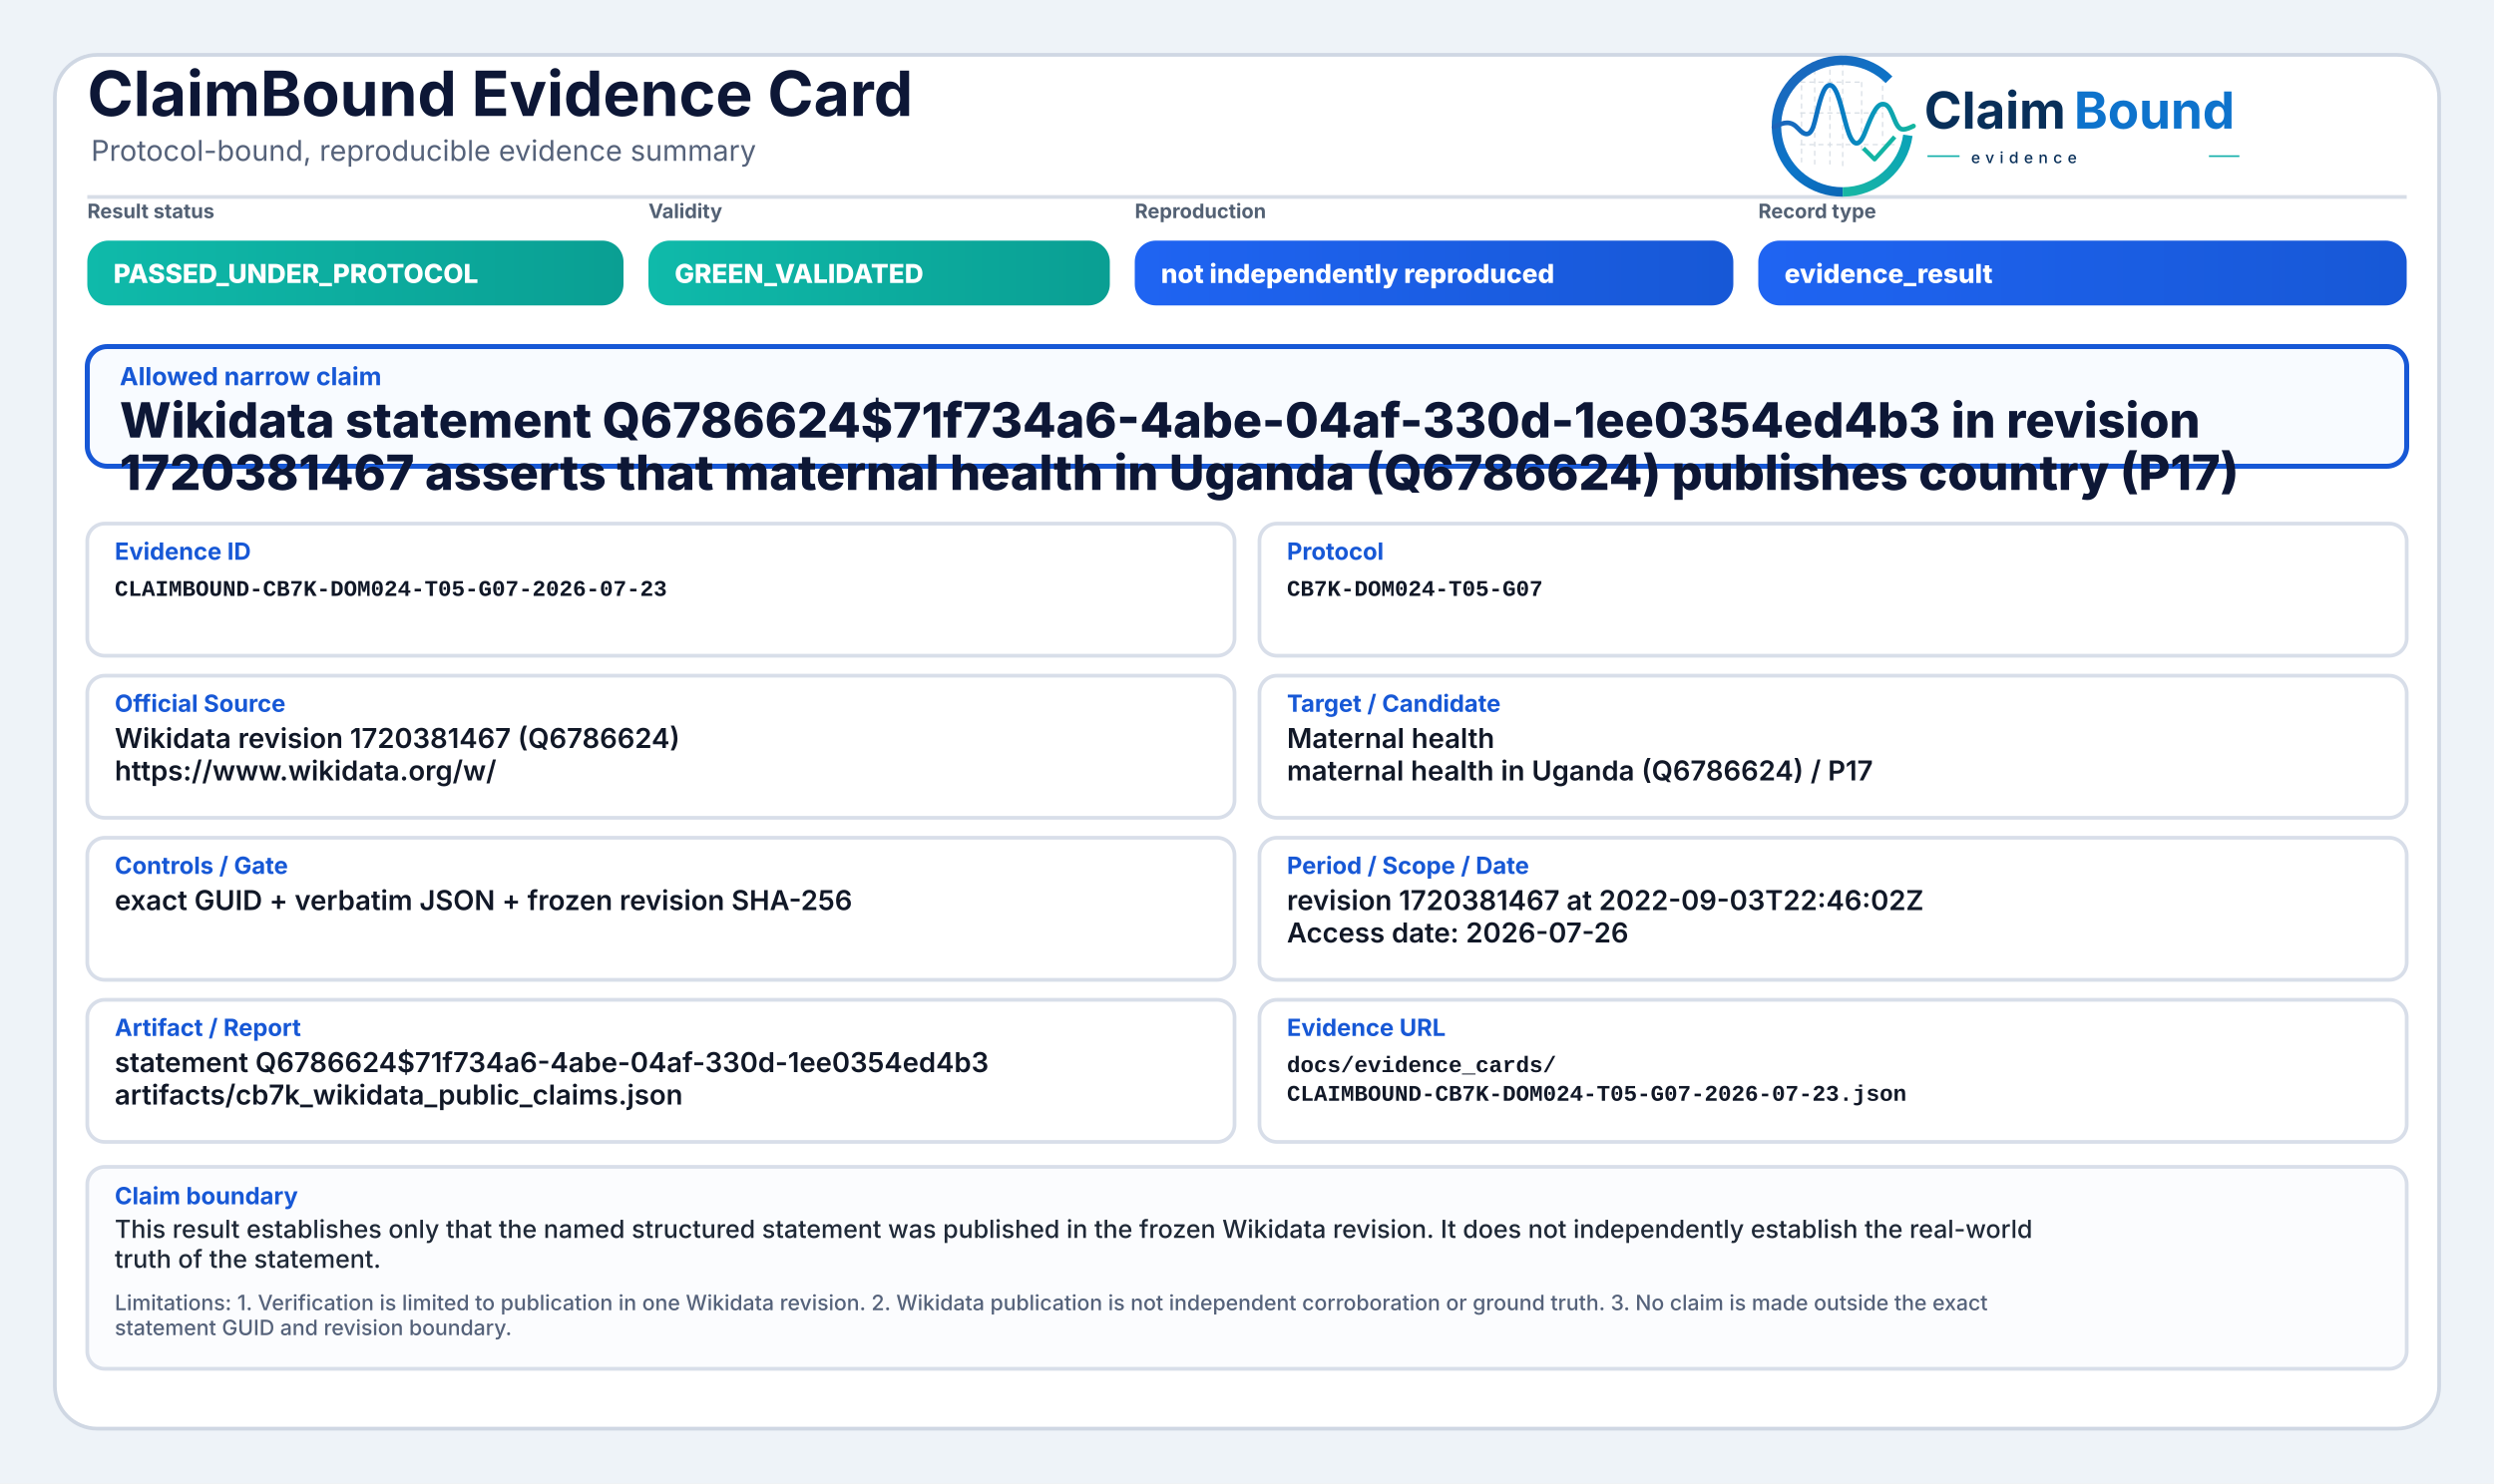
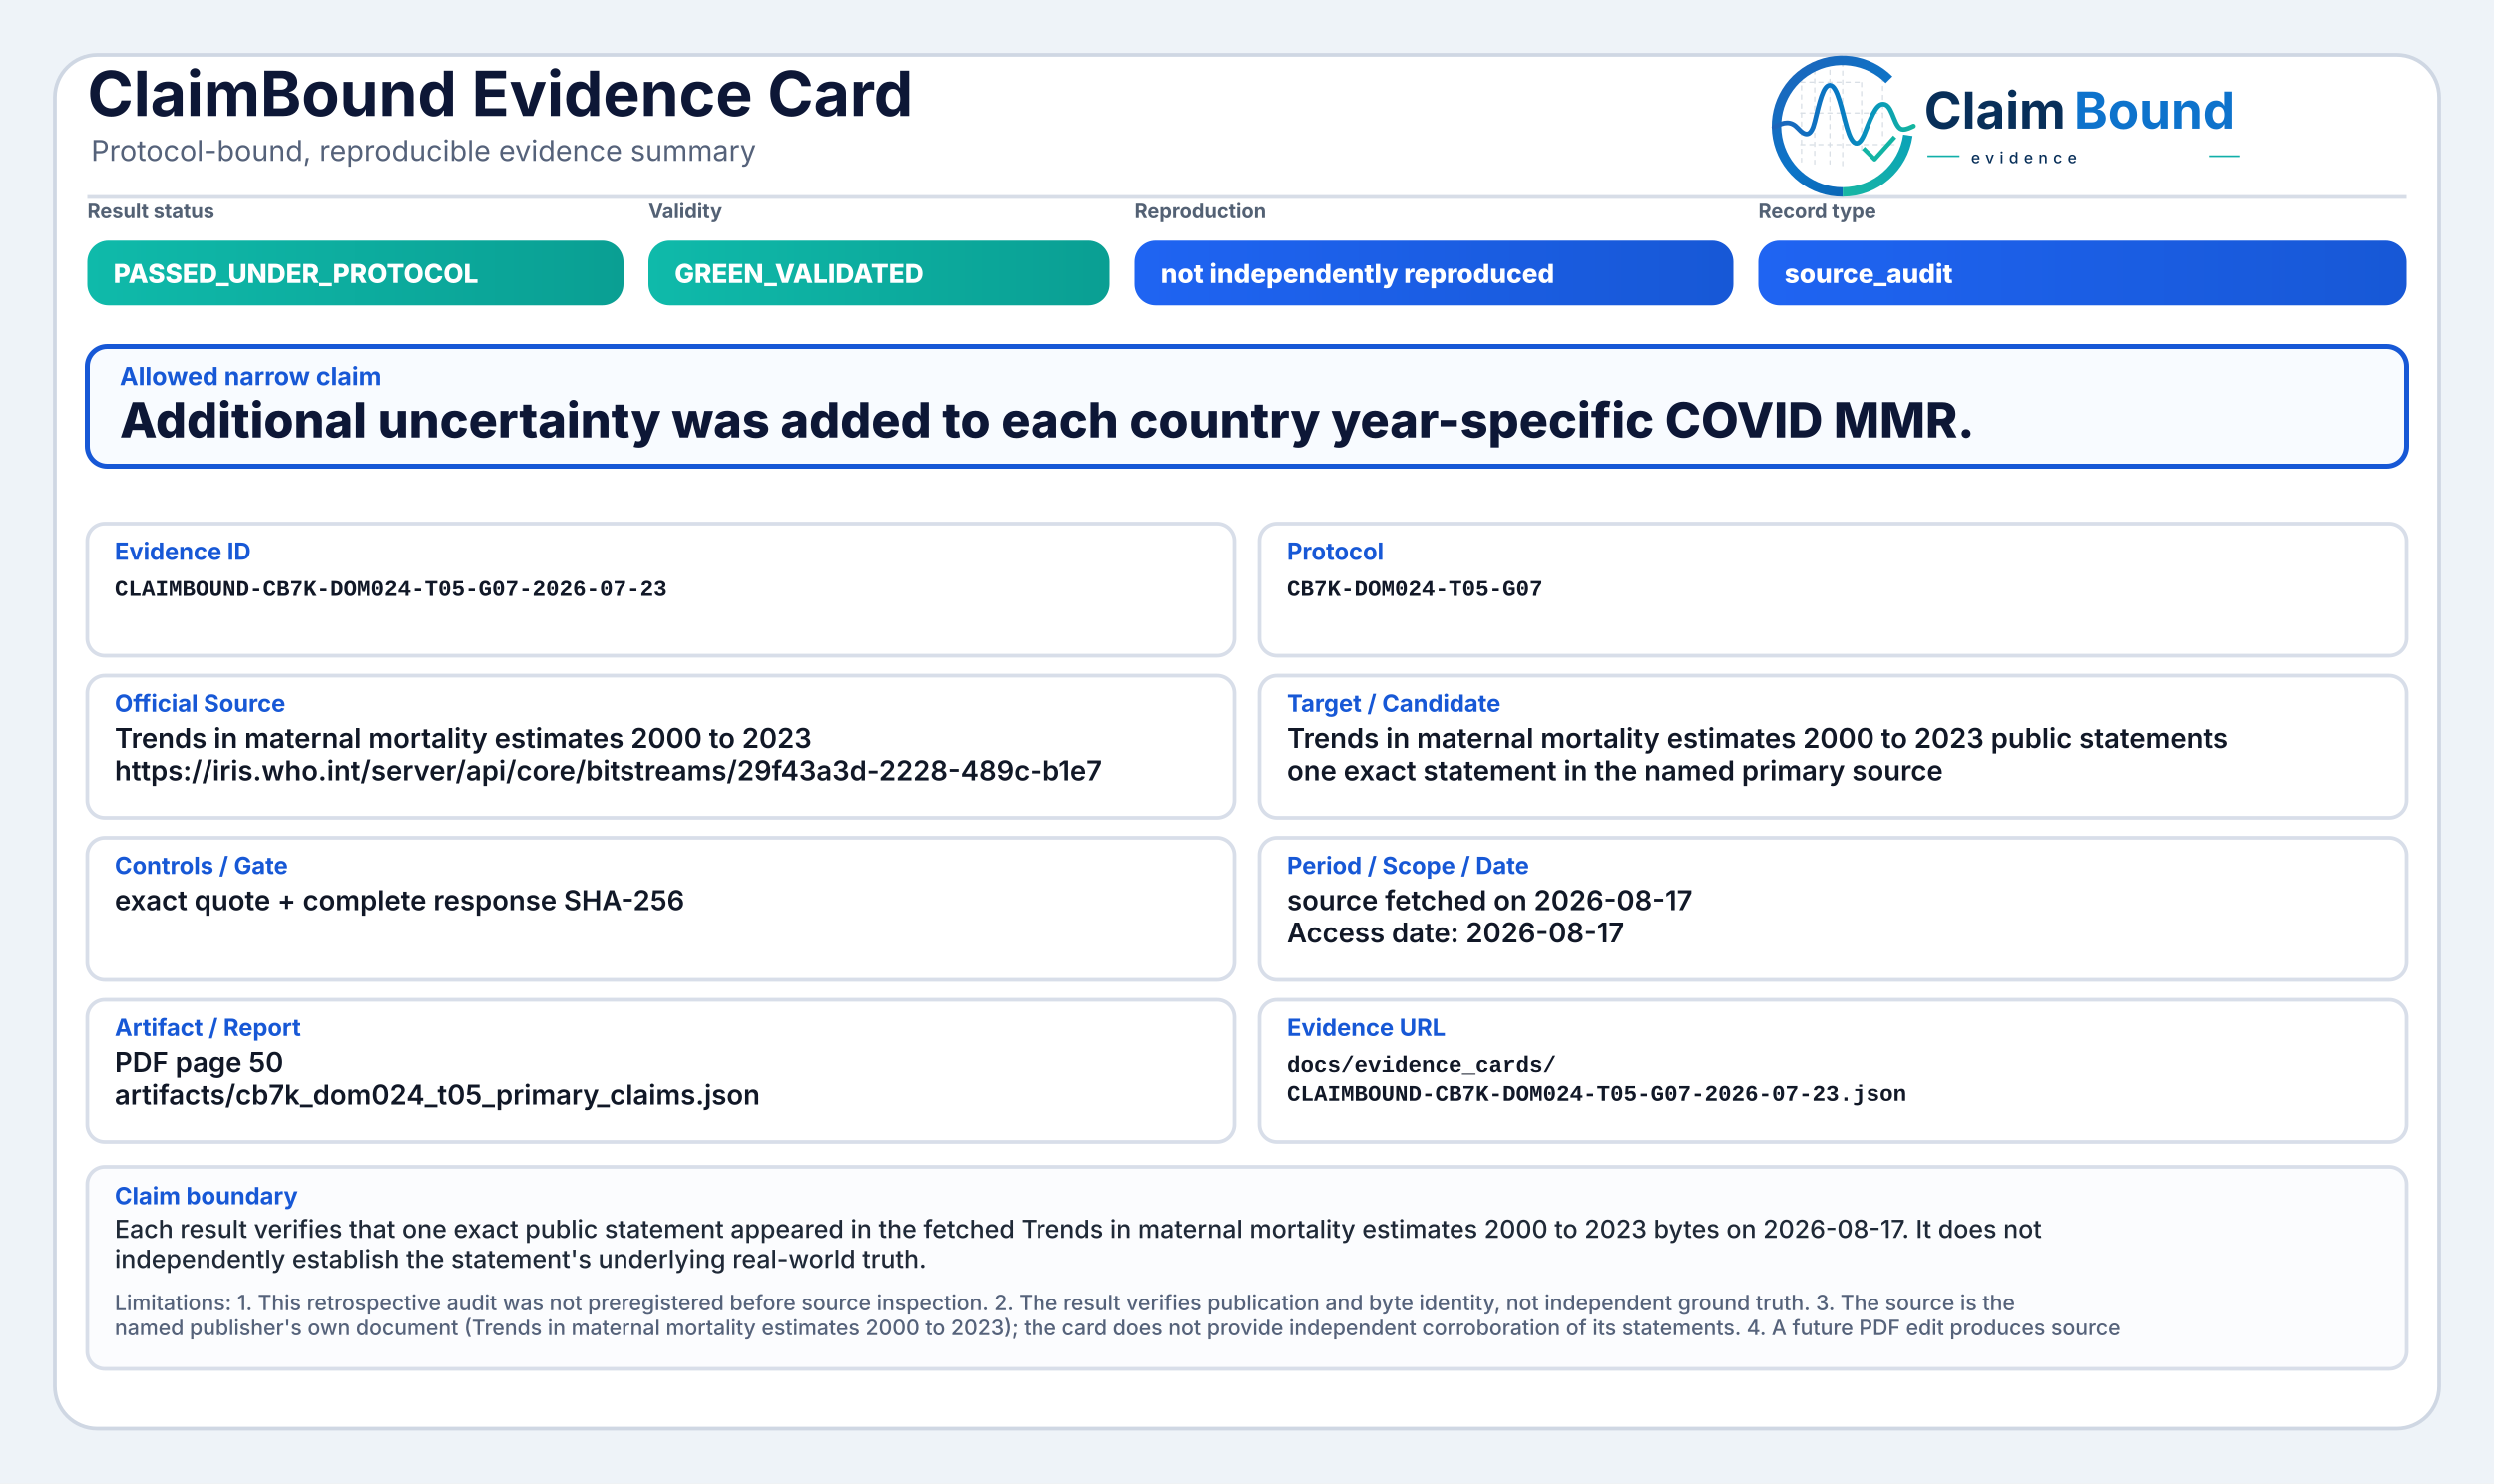
<svg xmlns="http://www.w3.org/2000/svg" width="2000" height="1190" viewBox="0 0 2000 1190" role="img" aria-label="ClaimBound Evidence Card">
  <defs>
    <linearGradient id="greenGrad" x1="0" y1="0" x2="1" y2="0">
      <stop offset="0%" stop-color="#0fbaaa" />
      <stop offset="100%" stop-color="#0a9f93" />
    </linearGradient>
    <linearGradient id="yellowGrad" x1="0" y1="0" x2="1" y2="0">
      <stop offset="0%" stop-color="#fbbf24" />
      <stop offset="100%" stop-color="#d97706" />
    </linearGradient>
    <linearGradient id="amberGrad" x1="0" y1="0" x2="1" y2="0">
      <stop offset="0%" stop-color="#f97316" />
      <stop offset="100%" stop-color="#c2410c" />
    </linearGradient>
    <linearGradient id="redGrad" x1="0" y1="0" x2="1" y2="0">
      <stop offset="0%" stop-color="#ef4444" />
      <stop offset="100%" stop-color="#b91c1c" />
    </linearGradient>
    <linearGradient id="grayGrad" x1="0" y1="0" x2="1" y2="0">
      <stop offset="0%" stop-color="#64748b" />
      <stop offset="100%" stop-color="#475569" />
    </linearGradient>
    <linearGradient id="blueGrad" x1="0" y1="0" x2="1" y2="0">
      <stop offset="0%" stop-color="#1f64f2" />
      <stop offset="100%" stop-color="#1758d6" />
    </linearGradient>
    <linearGradient id="logoRingBlue" x1="73" y1="453" x2="348" y2="793" gradientUnits="userSpaceOnUse">
      <stop offset="0" stop-color="#1E64BA" />
      <stop offset="0.55" stop-color="#0C75C8" />
      <stop offset="1" stop-color="#0A5FAB" />
    </linearGradient>
    <linearGradient id="logoRingTeal" x1="221" y1="792" x2="403" y2="594" gradientUnits="userSpaceOnUse">
      <stop offset="0" stop-color="#18B7A3" />
      <stop offset="1" stop-color="#089EBC" />
    </linearGradient>
    <linearGradient id="logoSignalGradient" x1="61" y1="628" x2="404" y2="628" gradientUnits="userSpaceOnUse">
      <stop offset="0" stop-color="#1E64BA" />
      <stop offset="0.43" stop-color="#0877C4" />
      <stop offset="0.72" stop-color="#0A97BB" />
      <stop offset="1" stop-color="#14B69E" />
    </linearGradient>
  </defs>
  <rect x="0" y="0" width="2000" height="1190" fill="#eef3f8" />
  <rect x="44" y="44" width="1912" height="1102" rx="34" fill="#ffffff" stroke="#cfd7e3" stroke-width="3" />
  <path d="M70 158 H1930" stroke="#d7dde7" stroke-width="3" />
  <text x="70" y="93" font-family="Inter, Segoe UI, Arial, sans-serif" font-size="50" font-weight="750" fill="#0d1736">ClaimBound Evidence Card</text>
  <text x="73" y="129" font-family="Inter, Segoe UI, Arial, sans-serif" font-size="23" font-weight="400" fill="#55627a">Protocol-bound, reproducible evidence summary</text>
  <g aria-label="ClaimBound evidence logo" transform="translate(1415,52) scale(0.33) translate(-40,-478)">
    <g stroke-linecap="butt" stroke-linejoin="round">
      <g stroke="#CBD3DC" stroke-width="3.2" stroke-linecap="round" stroke-dasharray="10 12" opacity="0.72">
        <path d="M130 507V714" />
        <path d="M162 490V719" />
        <path d="M199 491V719" />
        <path d="M230 471V726" />
        <path d="M276 521V690" />
        <path d="M327 508V650" />
        <path d="M128 520H277" />
        <path d="M128 595H327" />
        <path d="M128 672H355" />
      </g>
      <path d="M342.6 514.3A160 160 0 1 0 230 787" fill="none" stroke="url(#logoRingBlue)" stroke-width="23" />
      <path d="M230 787A160 160 0 0 0 388.4 649.3" fill="none" stroke="url(#logoRingTeal)" stroke-width="23" />
      <path d="M63 629.5C87 616.4 104.3 613.6 121.2 632.2C140.7 653.8 153.4 651.6 162.1 616.2C173.8 568.5 182.5 527.5 198.9 527.5C217.5 527.5 228.4 590.6 240.3 630.8C253.4 675.4 268.6 682.8 284.6 641.5C303.5 592.9 315.2 567.6 333.7 574.7C352.6 582 355.7 635.1 376.6 634.9C386.2 634.8 394 630.4 402 626.8" fill="none" stroke="url(#logoSignalGradient)" stroke-width="11.5" stroke-linecap="round" />
      <path d="M284 684.5L307.5 707.7L353 657" fill="none" stroke="#12B4A4" stroke-width="10.5" stroke-linecap="square" />
    </g>
    <text x="428" y="633" font-family="Inter, Segoe UI, Arial, sans-serif" font-size="124" font-weight="750" fill="#082F59" text-rendering="geometricPrecision">Claim</text>
    <text x="792" y="633" font-family="Inter, Segoe UI, Arial, sans-serif" font-size="124" font-weight="750" fill="#0E73CC" text-rendering="geometricPrecision">Bound</text>
    <line x1="436" y1="700" x2="514" y2="700" stroke="#11AFA9" stroke-width="4" />
    <text x="542" y="717" font-family="Inter, Segoe UI, Arial, sans-serif" font-size="38" font-weight="500" letter-spacing="13" fill="#082F59">evidence</text>
    <line x1="1120" y1="700" x2="1194" y2="700" stroke="#11AFA9" stroke-width="4" />
  </g>
  <text x="70" y="175" font-family="Inter, Segoe UI, Arial, sans-serif" font-size="16" font-weight="650" fill="#536174">Result status</text>
  <rect x="70" y="193" width="430" height="52" rx="17" fill="url(#greenGrad)" />
  <text x="91" y="227" font-family="Inter, Segoe UI, Arial, sans-serif" font-size="21" font-weight="800" fill="#ffffff">PASSED_UNDER_PROTOCOL</text>
  <text x="520" y="175" font-family="Inter, Segoe UI, Arial, sans-serif" font-size="16" font-weight="650" fill="#536174">Validity</text>
  <rect x="520" y="193" width="370" height="52" rx="17" fill="url(#greenGrad)" />
  <text x="541" y="227" font-family="Inter, Segoe UI, Arial, sans-serif" font-size="21" font-weight="800" fill="#ffffff">GREEN_VALIDATED</text>
  <text x="910" y="175" font-family="Inter, Segoe UI, Arial, sans-serif" font-size="16" font-weight="650" fill="#536174">Reproduction</text>
  <rect x="910" y="193" width="480" height="52" rx="17" fill="url(#blueGrad)" />
  <text x="931" y="227" font-family="Inter, Segoe UI, Arial, sans-serif" font-size="21" font-weight="800" fill="#ffffff">not independently reproduced</text>
  <text x="1410" y="175" font-family="Inter, Segoe UI, Arial, sans-serif" font-size="16" font-weight="650" fill="#536174">Record type</text>
  <rect x="1410" y="193" width="520" height="52" rx="17" fill="url(#blueGrad)" />
-   <text x="1431" y="227" font-family="Inter, Segoe UI, Arial, sans-serif" font-size="21" font-weight="800" fill="#ffffff">evidence_result</text>
+   <text x="1431" y="227" font-family="Inter, Segoe UI, Arial, sans-serif" font-size="21" font-weight="800" fill="#ffffff">source_audit</text>
  <rect x="70" y="278" width="1860" height="96" rx="16" fill="#f8fbff" stroke="#1758d6" stroke-width="4" />
  <text x="96" y="309" font-family="Inter, Segoe UI, Arial, sans-serif" font-size="20" font-weight="750" fill="#1758d6">Allowed narrow claim</text>
-   <text x="96" y="351" font-family="Inter, Segoe UI, Arial, sans-serif" font-size="39" font-weight="800" fill="#0d1736">Wikidata statement Q6786624$71f734a6-4abe-04af-330d-1ee0354ed4b3 in revision</text>
-   <text x="96" y="393" font-family="Inter, Segoe UI, Arial, sans-serif" font-size="39" font-weight="800" fill="#0d1736">1720381467 asserts that maternal health in Uganda (Q6786624) publishes country (P17)</text>
+   <text x="96" y="351" font-family="Inter, Segoe UI, Arial, sans-serif" font-size="39" font-weight="800" fill="#0d1736">Additional uncertainty was added to each country year-specific COVID MMR.</text>
  <rect x="70" y="420" width="920" height="106" rx="14" fill="#ffffff" stroke="#d8dee9" stroke-width="3" />
  <text x="92" y="449" font-family="Inter, Segoe UI, Arial, sans-serif" font-size="19" font-weight="750" fill="#1758d6">Evidence ID</text>
  <text x="92" y="478" font-family="SFMono-Regular, Consolas, Liberation Mono, monospace" font-size="18" font-weight="600" fill="#111827">CLAIMBOUND-CB7K-DOM024-T05-G07-2026-07-23</text>
  <rect x="1010" y="420" width="920" height="106" rx="14" fill="#ffffff" stroke="#d8dee9" stroke-width="3" />
  <text x="1032" y="449" font-family="Inter, Segoe UI, Arial, sans-serif" font-size="19" font-weight="750" fill="#1758d6">Protocol</text>
  <text x="1032" y="478" font-family="SFMono-Regular, Consolas, Liberation Mono, monospace" font-size="18" font-weight="600" fill="#111827">CB7K-DOM024-T05-G07</text>
  <rect x="70" y="542" width="920" height="114" rx="14" fill="#ffffff" stroke="#d8dee9" stroke-width="3" />
  <text x="92" y="571" font-family="Inter, Segoe UI, Arial, sans-serif" font-size="19" font-weight="750" fill="#1758d6">Official Source</text>
-   <text x="92" y="600" font-family="Inter, Segoe UI, Arial, sans-serif" font-size="22" font-weight="600" fill="#111827">Wikidata revision 1720381467 (Q6786624)</text>
-   <text x="92" y="626" font-family="Inter, Segoe UI, Arial, sans-serif" font-size="22" font-weight="600" fill="#111827">https://www.wikidata.org/w/</text>
+   <text x="92" y="600" font-family="Inter, Segoe UI, Arial, sans-serif" font-size="22" font-weight="600" fill="#111827">Trends in maternal mortality estimates 2000 to 2023</text>
+   <text x="92" y="626" font-family="Inter, Segoe UI, Arial, sans-serif" font-size="22" font-weight="600" fill="#111827">https://iris.who.int/server/api/core/bitstreams/29f43a3d-2228-489c-b1e7</text>
  <rect x="1010" y="542" width="920" height="114" rx="14" fill="#ffffff" stroke="#d8dee9" stroke-width="3" />
  <text x="1032" y="571" font-family="Inter, Segoe UI, Arial, sans-serif" font-size="19" font-weight="750" fill="#1758d6">Target / Candidate</text>
-   <text x="1032" y="600" font-family="Inter, Segoe UI, Arial, sans-serif" font-size="22" font-weight="600" fill="#111827">Maternal health</text>
-   <text x="1032" y="626" font-family="Inter, Segoe UI, Arial, sans-serif" font-size="22" font-weight="600" fill="#111827">maternal health in Uganda (Q6786624) / P17</text>
+   <text x="1032" y="600" font-family="Inter, Segoe UI, Arial, sans-serif" font-size="22" font-weight="600" fill="#111827">Trends in maternal mortality estimates 2000 to 2023 public statements</text>
+   <text x="1032" y="626" font-family="Inter, Segoe UI, Arial, sans-serif" font-size="22" font-weight="600" fill="#111827">one exact statement in the named primary source</text>
  <rect x="70" y="672" width="920" height="114" rx="14" fill="#ffffff" stroke="#d8dee9" stroke-width="3" />
  <text x="92" y="701" font-family="Inter, Segoe UI, Arial, sans-serif" font-size="19" font-weight="750" fill="#1758d6">Controls / Gate</text>
-   <text x="92" y="730" font-family="Inter, Segoe UI, Arial, sans-serif" font-size="22" font-weight="600" fill="#111827">exact GUID + verbatim JSON + frozen revision SHA-256</text>
+   <text x="92" y="730" font-family="Inter, Segoe UI, Arial, sans-serif" font-size="22" font-weight="600" fill="#111827">exact quote + complete response SHA-256</text>
  <rect x="1010" y="672" width="920" height="114" rx="14" fill="#ffffff" stroke="#d8dee9" stroke-width="3" />
  <text x="1032" y="701" font-family="Inter, Segoe UI, Arial, sans-serif" font-size="19" font-weight="750" fill="#1758d6">Period / Scope / Date</text>
-   <text x="1032" y="730" font-family="Inter, Segoe UI, Arial, sans-serif" font-size="22" font-weight="600" fill="#111827">revision 1720381467 at 2022-09-03T22:46:02Z</text>
-   <text x="1032" y="756" font-family="Inter, Segoe UI, Arial, sans-serif" font-size="22" font-weight="600" fill="#111827">Access date: 2026-07-26</text>
+   <text x="1032" y="730" font-family="Inter, Segoe UI, Arial, sans-serif" font-size="22" font-weight="600" fill="#111827">source fetched on 2026-08-17</text>
+   <text x="1032" y="756" font-family="Inter, Segoe UI, Arial, sans-serif" font-size="22" font-weight="600" fill="#111827">Access date: 2026-08-17</text>
  <rect x="70" y="802" width="920" height="114" rx="14" fill="#ffffff" stroke="#d8dee9" stroke-width="3" />
  <text x="92" y="831" font-family="Inter, Segoe UI, Arial, sans-serif" font-size="19" font-weight="750" fill="#1758d6">Artifact / Report</text>
-   <text x="92" y="860" font-family="Inter, Segoe UI, Arial, sans-serif" font-size="22" font-weight="600" fill="#111827">statement Q6786624$71f734a6-4abe-04af-330d-1ee0354ed4b3</text>
-   <text x="92" y="886" font-family="Inter, Segoe UI, Arial, sans-serif" font-size="22" font-weight="600" fill="#111827">artifacts/cb7k_wikidata_public_claims.json</text>
+   <text x="92" y="860" font-family="Inter, Segoe UI, Arial, sans-serif" font-size="22" font-weight="600" fill="#111827">PDF page 50</text>
+   <text x="92" y="886" font-family="Inter, Segoe UI, Arial, sans-serif" font-size="22" font-weight="600" fill="#111827">artifacts/cb7k_dom024_t05_primary_claims.json</text>
  <rect x="1010" y="802" width="920" height="114" rx="14" fill="#ffffff" stroke="#d8dee9" stroke-width="3" />
  <text x="1032" y="831" font-family="Inter, Segoe UI, Arial, sans-serif" font-size="19" font-weight="750" fill="#1758d6">Evidence URL</text>
  <text x="1032" y="860" font-family="SFMono-Regular, Consolas, Liberation Mono, monospace" font-size="18" font-weight="600" fill="#111827">docs/evidence_cards/</text>
  <text x="1032" y="883" font-family="SFMono-Regular, Consolas, Liberation Mono, monospace" font-size="18" font-weight="600" fill="#111827">CLAIMBOUND-CB7K-DOM024-T05-G07-2026-07-23.json</text>
  <rect x="70" y="936" width="1860" height="162" rx="14" fill="#fbfcfe" stroke="#d8dee9" stroke-width="3" />
  <text x="92" y="966" font-family="Inter, Segoe UI, Arial, sans-serif" font-size="19" font-weight="750" fill="#1758d6">Claim boundary</text>
-   <text x="92" y="993" font-family="Inter, Segoe UI, Arial, sans-serif" font-size="20" font-weight="500" fill="#1f2937">This result establishes only that the named structured statement was published in the frozen Wikidata revision. It does not independently establish the real-world</text>
-   <text x="92" y="1017" font-family="Inter, Segoe UI, Arial, sans-serif" font-size="20" font-weight="500" fill="#1f2937">truth of the statement.</text>
-   <text x="92" y="1051" font-family="Inter, Segoe UI, Arial, sans-serif" font-size="17" font-weight="500" fill="#55627a">Limitations: 1. Verification is limited to publication in one Wikidata revision. 2. Wikidata publication is not independent corroboration or ground truth. 3. No claim is made outside the exact</text>
-   <text x="92" y="1071" font-family="Inter, Segoe UI, Arial, sans-serif" font-size="17" font-weight="500" fill="#55627a">statement GUID and revision boundary.</text>
+   <text x="92" y="993" font-family="Inter, Segoe UI, Arial, sans-serif" font-size="20" font-weight="500" fill="#1f2937">Each result verifies that one exact public statement appeared in the fetched Trends in maternal mortality estimates 2000 to 2023 bytes on 2026-08-17. It does not</text>
+   <text x="92" y="1017" font-family="Inter, Segoe UI, Arial, sans-serif" font-size="20" font-weight="500" fill="#1f2937">independently establish the statement's underlying real-world truth.</text>
+   <text x="92" y="1051" font-family="Inter, Segoe UI, Arial, sans-serif" font-size="17" font-weight="500" fill="#55627a">Limitations: 1. This retrospective audit was not preregistered before source inspection. 2. The result verifies publication and byte identity, not independent ground truth. 3. The source is the</text>
+   <text x="92" y="1071" font-family="Inter, Segoe UI, Arial, sans-serif" font-size="17" font-weight="500" fill="#55627a">named publisher's own document (Trends in maternal mortality estimates 2000 to 2023); the card does not provide independent corroboration of its statements. 4. A future PDF edit produces source</text>
</svg>
